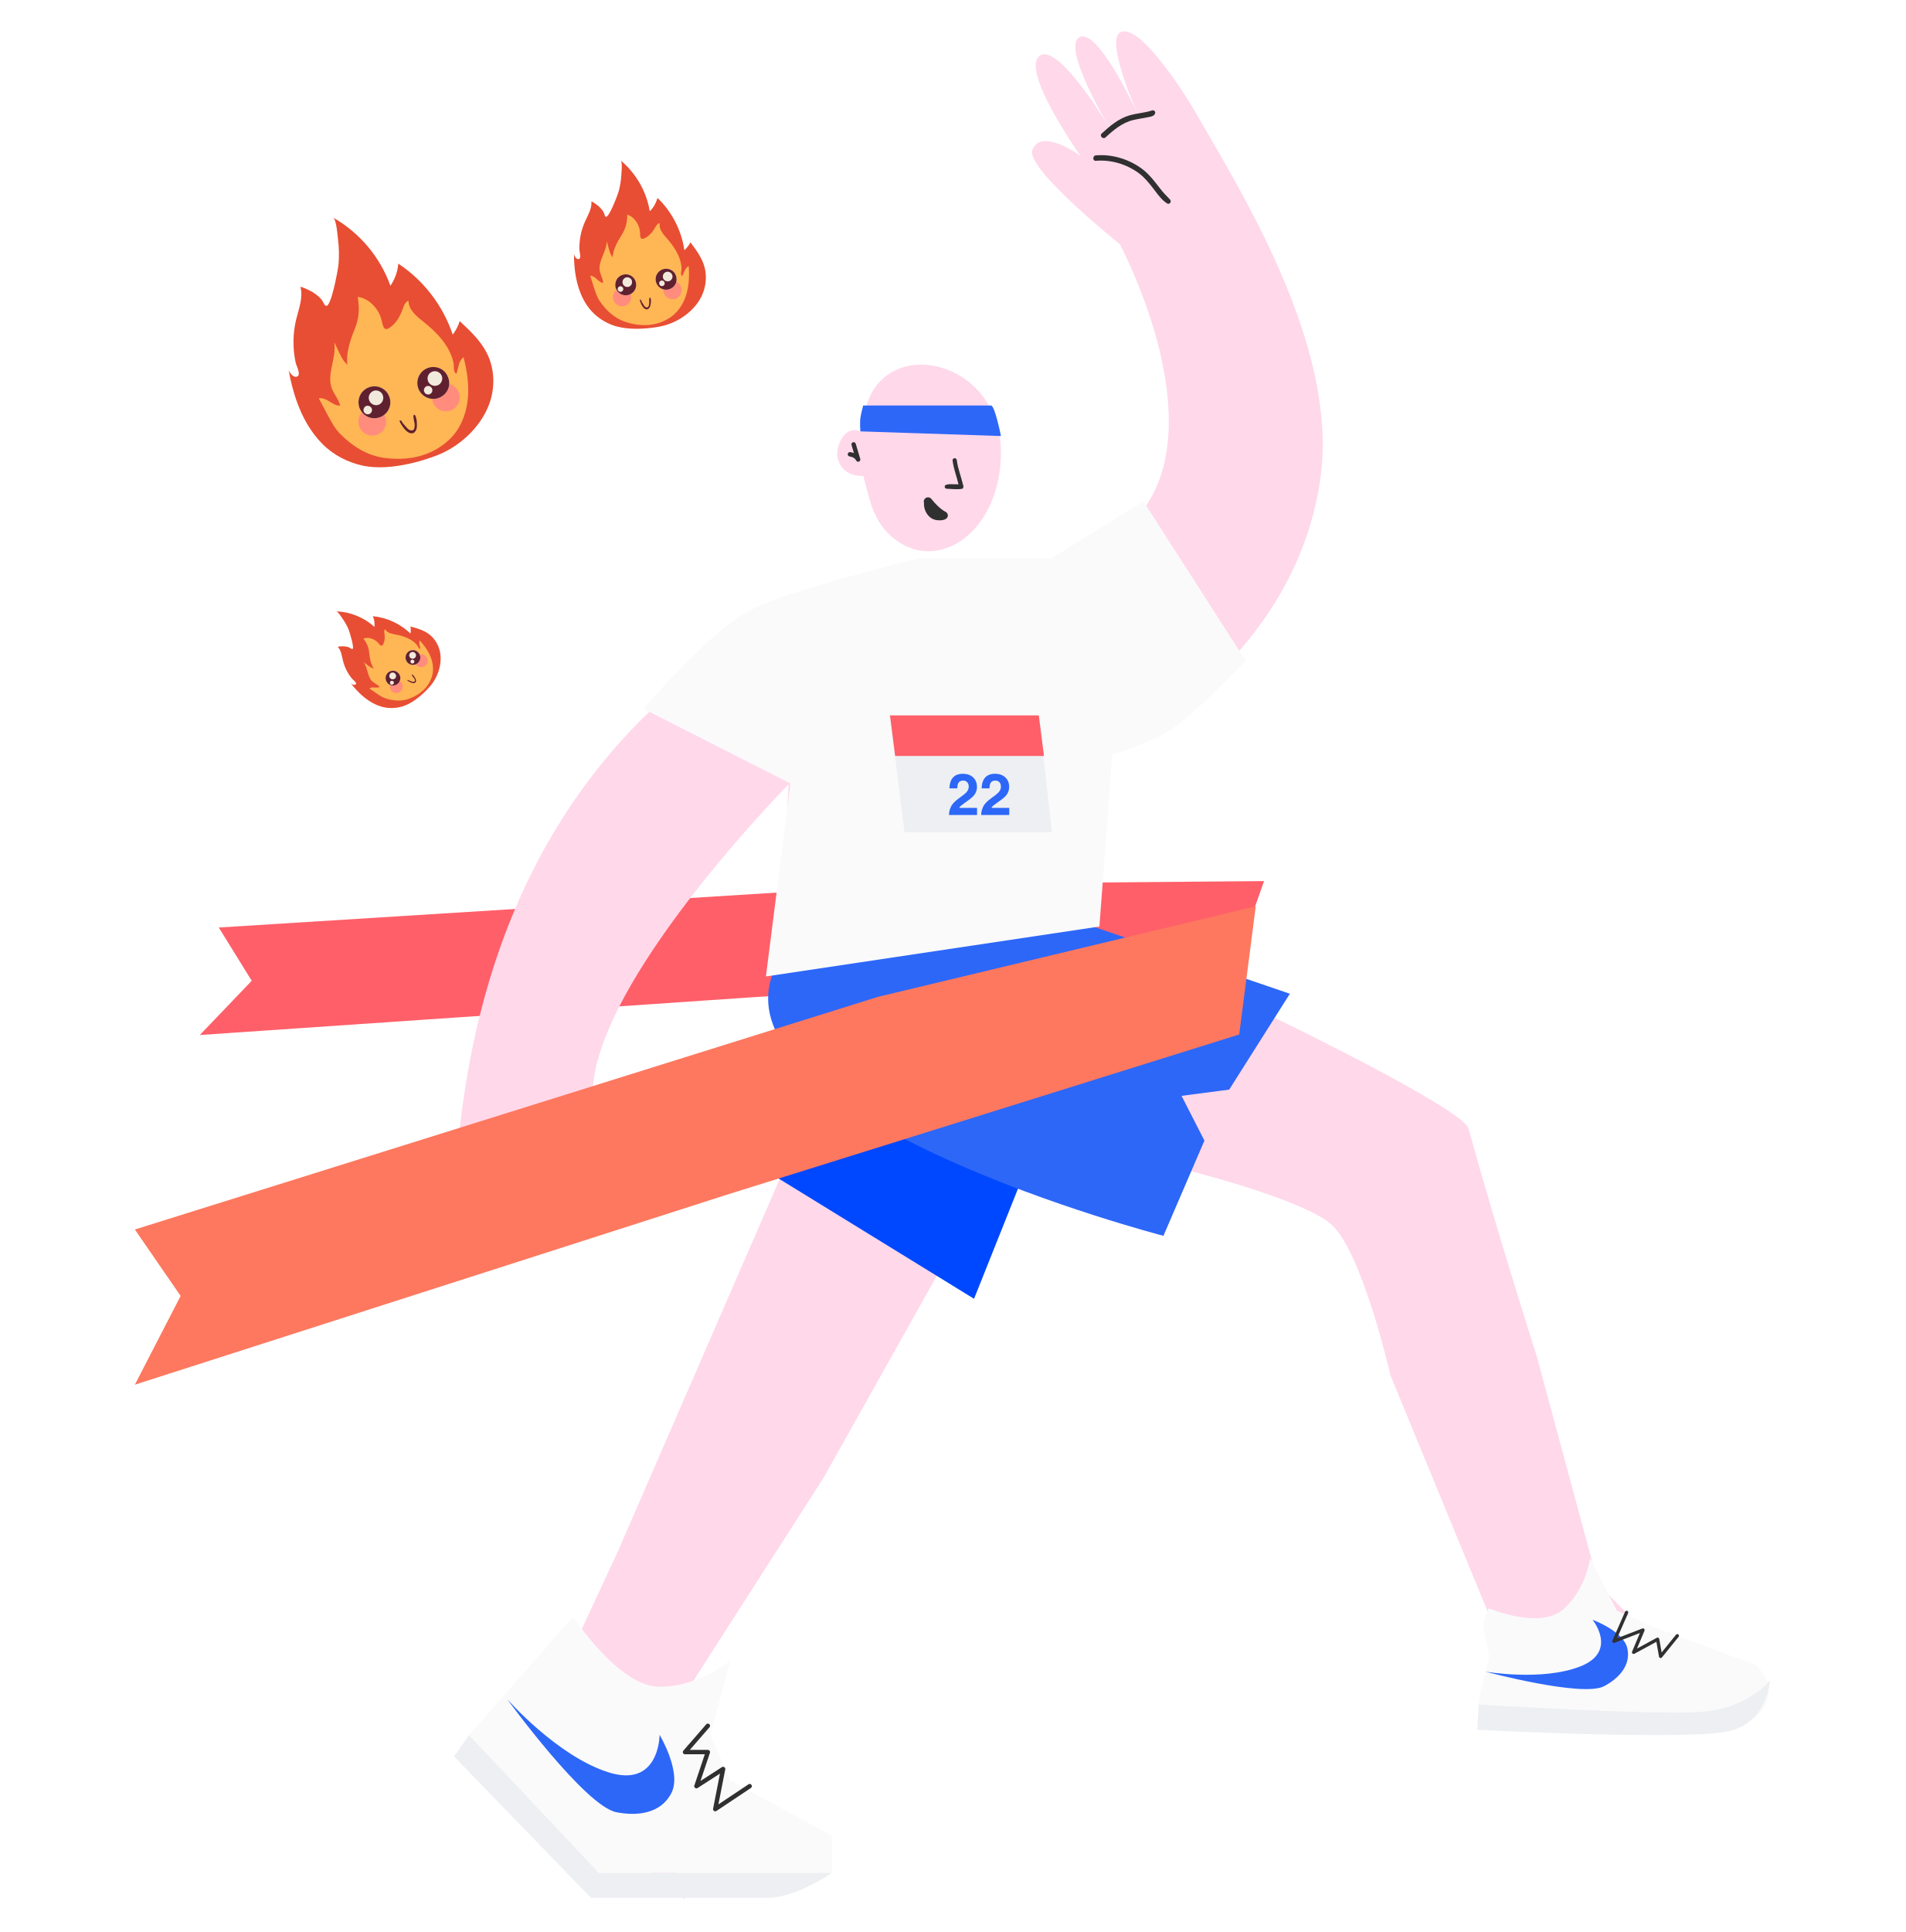
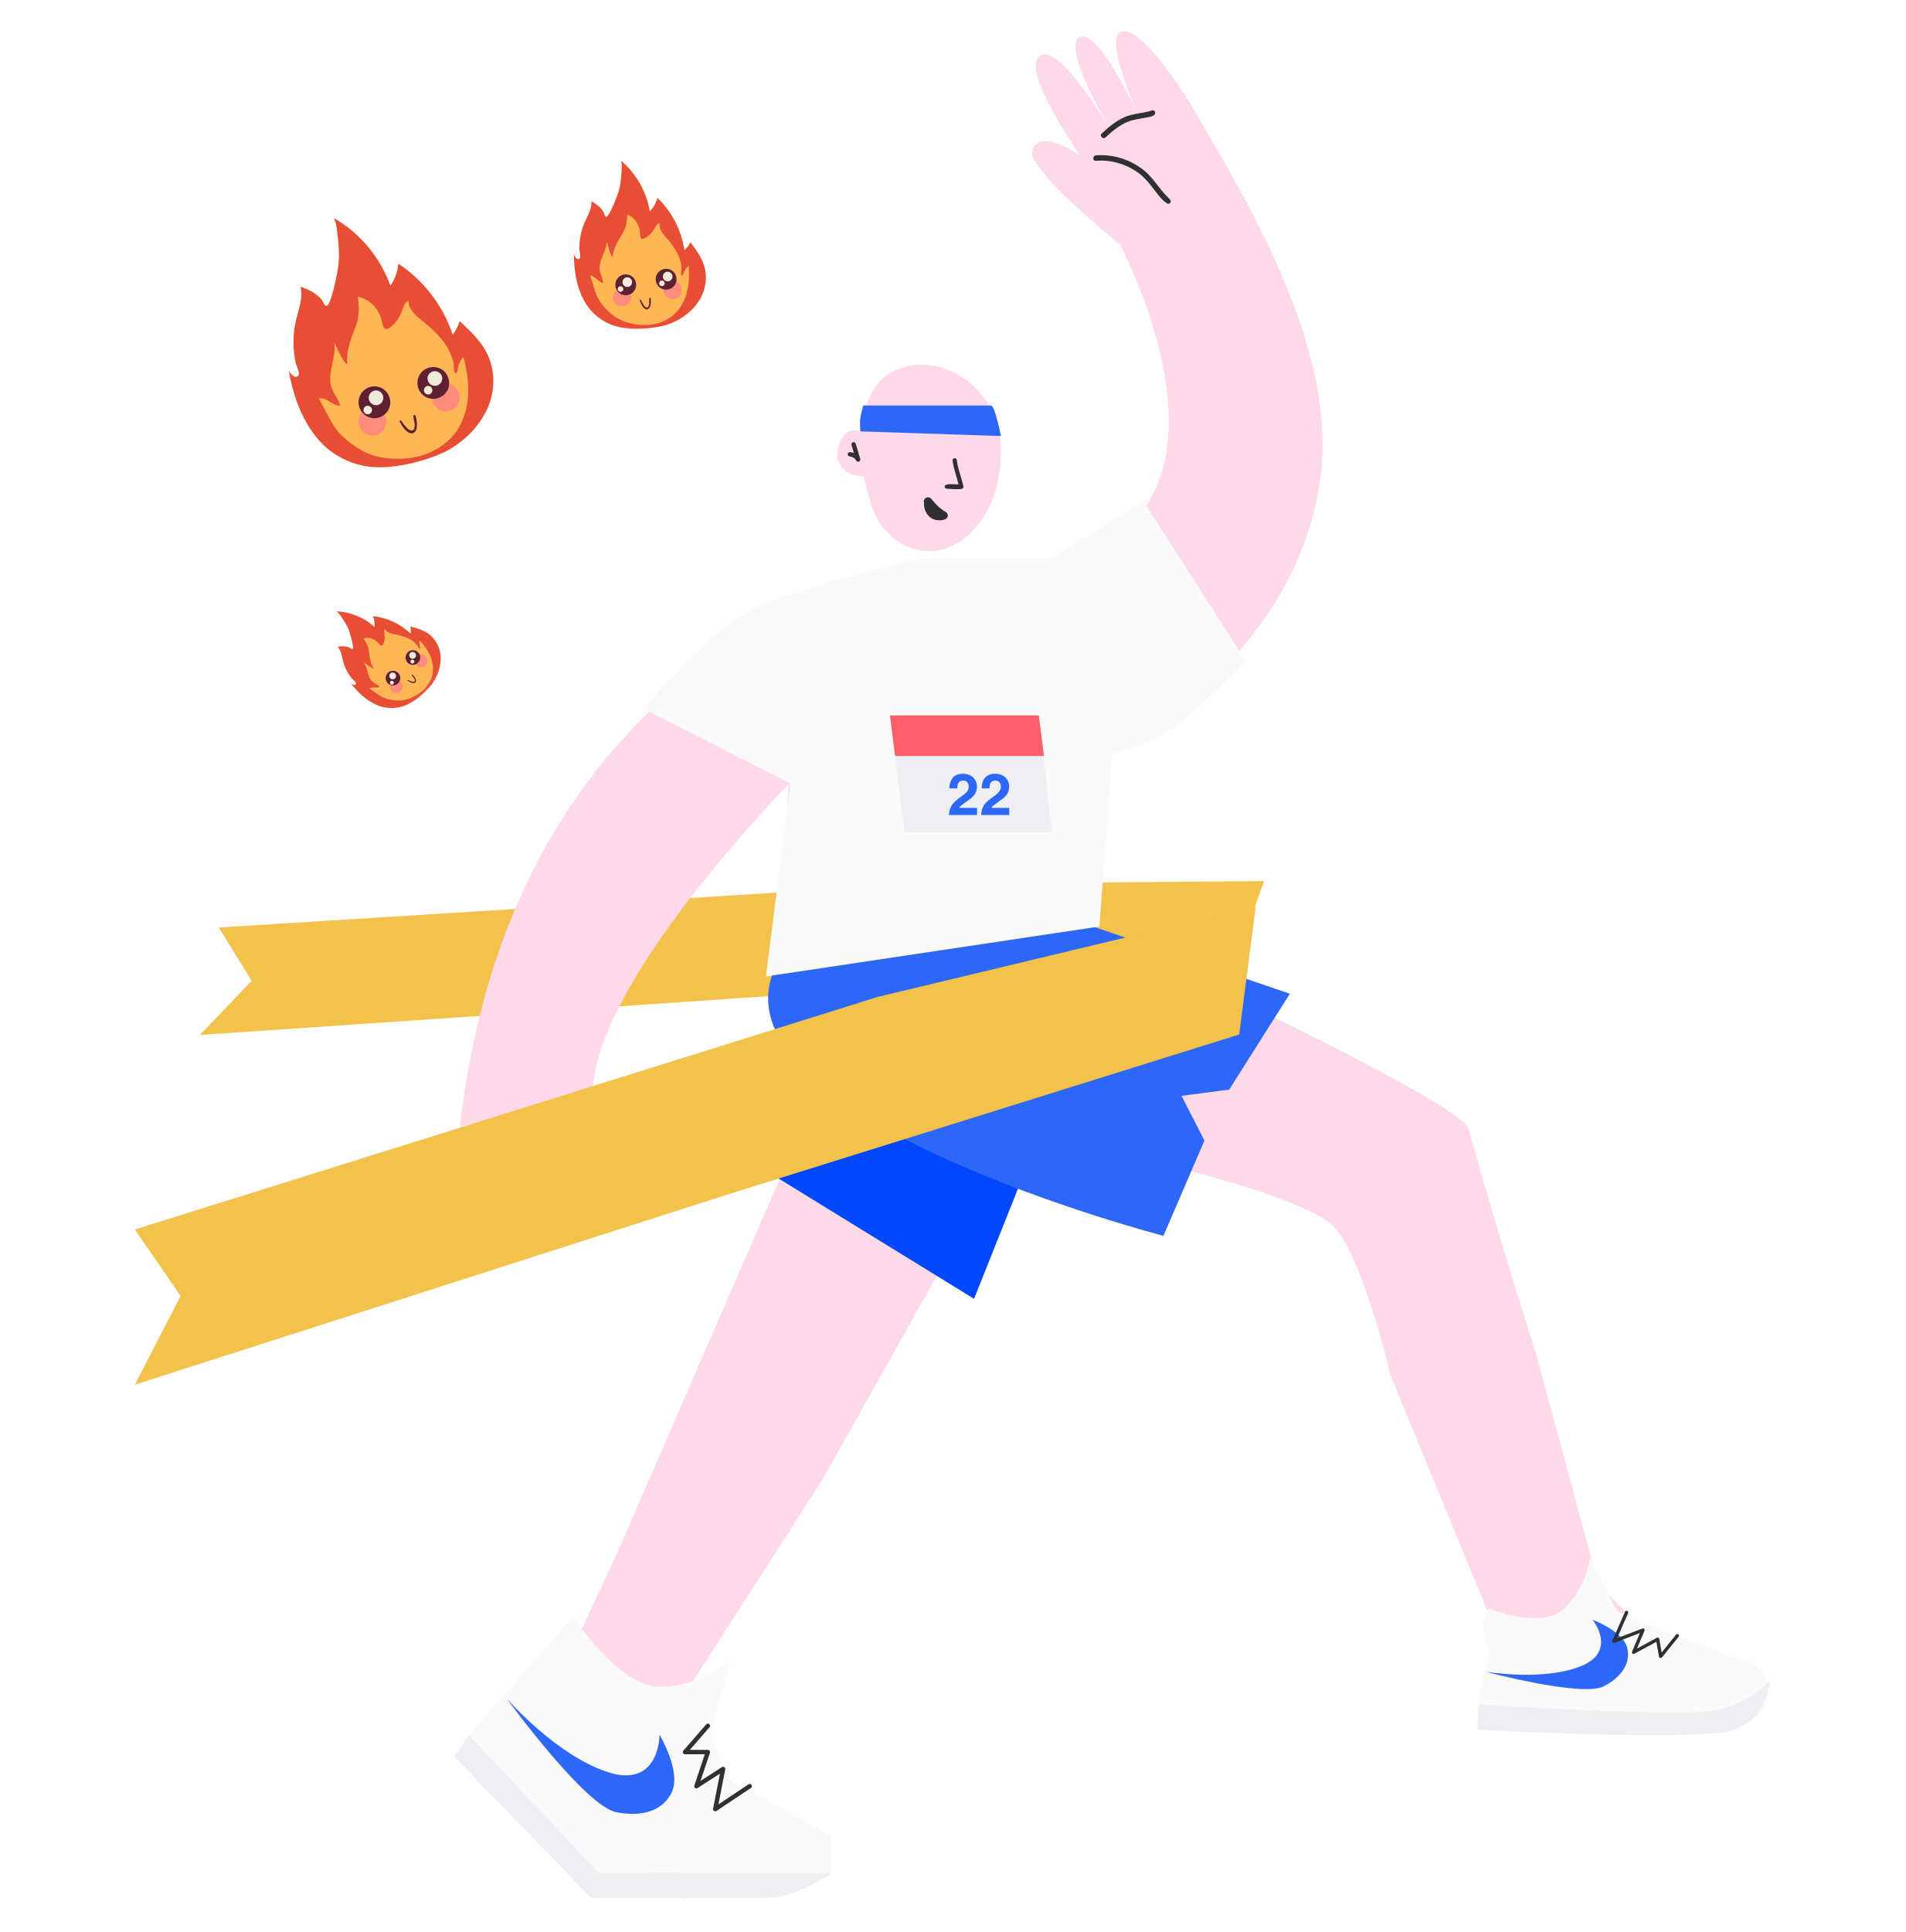
<svg xmlns="http://www.w3.org/2000/svg" width="100%" height="100%" viewBox="0 0 1388 1407" version="1.1" xml:space="preserve" style="fill-rule:evenodd;clip-rule:evenodd;stroke-linejoin:round;stroke-miterlimit:2;">
  <g id="Master-Hero-Image-Running" transform="matrix(1,0,0,1,-17.69385,-91.33674)">
    <g id="lace" transform="matrix(1,0,0,1,80,20)">
-       <path d="M97.061,746.812L603.416,715.131L858.5,713.004L836.301,775.747L486.418,797.552L83.259,825.087L121.069,785.604L97.061,746.812Z" style="fill:rgb(255,95,105);" />
+       <path d="M97.061,746.812L603.416,715.131L858.5,713.004L836.301,775.747L486.418,797.552L83.259,825.087L121.069,785.604L97.061,746.812Z" style="fill:rgb(242,194,75);" />
    </g>
    <g id="Character-Copy" transform="matrix(1,0,0,1,80,20)">
      <g id="Head">
        <path id="Path" d="M547.529,402.449C547.609,392.245 554.763,381.274 564.409,385.49C565.064,385.346 565.718,385.25 566.373,385.218C566.373,311.44 666.261,326.595 666.835,400.629C666.835,461.855 615.654,493.522 582.757,457.751C572.473,446.045 570.429,431.864 566.597,417.955C555.833,418.354 548.471,412.302 547.529,402.449Z" style="fill:rgb(255,216,234);fill-rule:nonzero;" />
        <path id="hear" d="M560.983,394.322C560.668,393.587 559.845,393.189 559.06,393.423C558.215,393.674 557.734,394.564 557.986,395.409L559.735,401.279C558.918,400.959 558.021,400.731 557.047,400.595L556.861,400.579C556.062,400.561 555.358,401.143 555.244,401.955C555.122,402.828 555.731,403.635 556.604,403.758C558.985,404.091 560.52,405.07 561.381,406.724C561.552,407.073 561.842,407.338 562.184,407.484C562.4,407.577 562.636,407.622 562.878,407.612C563.056,407.605 563.235,407.567 563.408,407.498C563.581,407.428 563.736,407.331 563.87,407.213C564.051,407.053 564.19,406.857 564.281,406.642C564.373,406.427 564.418,406.191 564.408,405.95C564.402,405.81 564.378,405.67 564.334,405.533L561.047,394.497L560.983,394.322Z" style="fill:rgb(48,48,48);" />
        <path id="band" d="M564.41,385.49L666.836,388.89C666.836,388.89 662.414,366.66 659.625,366.66L566.483,366.66C566.483,366.66 564.855,372.622 564.41,375.939C563.965,379.256 564.41,385.49 564.41,385.49Z" style="fill:rgb(45,103,248);" />
      </g>
      <g id="Expression">
        <path id="Mouth" d="M626.146,443.886C626.203,443.914 626.203,443.914 626.118,443.858C625.977,443.773 625.835,443.716 625.722,443.66C625.468,443.519 625.242,443.378 625.016,443.208C624.79,443.067 624.536,442.897 624.31,442.728C624.141,442.615 623.717,442.191 623.548,442.163C623.661,442.248 623.745,442.332 623.858,442.417C623.717,442.304 623.548,442.191 623.406,442.05L623.378,442.022L623.322,441.993C623.067,441.796 622.813,441.598 622.559,441.372C622.079,440.977 621.627,440.553 621.147,440.129C619.254,438.378 617.559,436.429 615.921,434.423C615.441,433.83 614.452,433.52 613.718,433.52C612.955,433.52 612.051,433.859 611.515,434.423C610.978,435.017 610.583,435.779 610.611,436.627C610.611,436.909 610.724,437.135 610.78,437.389C610.385,443.067 613.916,449.196 619.876,450.1C621.853,450.411 624.028,450.383 625.92,449.648C627.135,449.168 628.208,448.151 628.152,446.711C628.123,445.355 627.332,444.423 626.146,443.886Z" style="fill:rgb(48,48,48);fill-rule:nonzero;" />
        <path id="Nose" d="M639.47,425.296C639.278,424.497 639.006,423.731 638.815,422.932C638.623,422.134 638.416,421.336 638.192,420.537C637.761,419.004 637.298,417.487 636.851,415.954C635.94,412.872 635.046,409.758 634.695,406.564C634.599,405.734 634.04,405.015 633.146,405.015C632.379,405.015 631.501,405.734 631.597,406.564C632.267,412.584 634.551,418.206 635.924,424.066C634.615,424.066 633.321,424.034 632.012,423.986C630.255,423.938 628.195,423.811 626.566,424.545C625.449,425.056 625.736,426.941 626.918,427.196C627.78,427.372 628.674,427.324 629.537,427.388C630.479,427.452 631.405,427.5 632.347,427.548C634.327,427.643 636.324,427.659 638.304,427.372C639.214,427.228 639.661,426.078 639.47,425.296Z" style="fill:rgb(48,48,48);fill-rule:nonzero;" />
      </g>
      <g id="Full-Body">
        <path id="Shape" d="M1102.05,1225.35L1057.12,1058.95C1057.12,1058.95 1029.1,971.458 1007.4,893.225C1003.38,878.714 865.458,812.198 865.458,812.198L728.754,752.548L727.295,751.328L726.359,751.229L726.558,749.725L726.614,749.215L743.38,620.411C743.38,620.411 744.117,620.071 745.506,619.39C762.838,610.85 880.877,548.292 899.442,420.524C907.69,363.754 886.149,301.139 860.356,247.547C858.046,242.752 855.722,238.043 853.369,233.418C852.816,232.326 852.249,231.234 851.711,230.156C850.081,226.992 848.451,223.871 846.807,220.793C846.198,219.616 845.574,218.453 844.951,217.289C844.256,215.999 843.562,214.708 842.867,213.431C830.41,190.365 818.251,170.038 809.096,154.022C802.435,142.376 769.102,88.883 754.349,94.6C742.94,99.011 762.101,144.305 766.211,153.724C761.449,143.596 736.421,91.805 724.049,98.387C711.89,104.856 739.582,153.597 745.633,163.924C739.185,153.341 707.695,103.082 695.124,111.934C680.683,122.119 723.667,183.244 724.814,184.89C723.794,184.138 696.314,164.165 689.724,180.45C684.297,193.841 753.399,249.136 753.399,249.136C753.399,249.136 756.092,254.157 760.004,262.754C760.996,264.896 762.044,267.279 763.15,269.846C763.646,271.01 764.156,272.201 764.68,273.45C765.729,275.946 766.806,278.613 767.912,281.408C768.365,282.571 768.833,283.748 769.286,284.954C770.137,287.181 770.987,289.479 771.851,291.848C792.061,347.994 811.264,443.207 725.636,474.741C717.558,477.72 709.962,479.266 702.508,479.975C687.712,481.394 673.427,479.465 656.888,478.727C639.173,477.918 618.98,479.485 592.518,485.891C568.083,491.806 572.805,491.806 561.397,495.991C557.995,497.239 554.523,498.558 550.966,499.963C539.558,504.488 527.398,509.85 514.771,516.205C513.679,516.758 512.588,517.311 511.497,517.879C433.593,557.91 339.066,635.816 294.169,785.416C293.163,788.75 292.185,792.126 291.235,795.53C290.867,796.821 290.512,798.126 290.158,799.431C289.124,803.219 288.132,807.063 287.168,810.95C286.842,812.241 286.53,813.532 286.218,814.822C285.198,818.993 284.234,823.22 283.313,827.504C277.701,853.18 273.492,880.714 270.927,910.234C270.927,910.234 267.086,960.081 281.556,957.102C286.006,956.194 288.954,947.144 290.725,938.86C288.826,953.414 287.579,974.21 295.671,975.16C305.223,976.281 309.815,953.797 311.941,935.767C311.955,935.342 311.969,934.93 311.983,934.519C312.026,933.654 312.054,932.803 312.111,931.966C312.096,931.937 312.111,931.923 312.111,931.909C312.295,928.235 312.564,924.83 312.819,921.993C312.833,921.937 312.833,921.894 312.833,921.852C313.287,917.057 313.712,913.922 313.712,913.922C313.712,913.922 313.372,923.284 312.068,934.689C312.026,935.044 311.983,935.399 311.941,935.767C311.402,951.712 312.72,970.749 321.833,971.898C336.302,973.713 338.003,905.368 338.003,905.368C338.003,905.368 353.351,957.897 365.312,952.889C378.733,947.272 368.643,885.48 369.465,865.394C369.607,861.932 369.989,858.372 370.613,854.712C370.91,852.839 371.279,850.953 371.704,849.024C371.987,847.775 372.285,846.499 372.611,845.222C373.532,841.619 374.638,837.945 375.913,834.228C376.296,833.079 376.707,831.916 377.132,830.767C378.521,826.923 380.094,823.022 381.809,819.078C416.53,739.356 512.135,642.569 512.135,642.569L511.724,649.903L506.834,737.824L509.343,738.037L507.444,780.735L507.359,782.707L507.019,790.31L526.959,836.569L536.567,858.882L535.915,860.372L504.666,932.278L388.002,1200.71L316.35,1354.7L436.641,1454.75L404.753,1354.7L537.711,1147.38L681.682,890.686L817.5,927.582C817.5,927.582 890.741,947.002 908.101,963.599C930.649,985.161 950.589,1072.97 950.589,1072.97L1055.78,1328.47L1201.47,1325.08L1102.05,1225.35ZM292.893,925.455C292.837,926.036 292.723,927.029 292.553,928.292C292.497,928.646 292.454,929.015 292.397,929.412C292.369,929.554 292.355,929.71 292.326,929.866C292.284,930.178 292.241,930.505 292.185,930.831C291.986,932.164 291.745,933.64 291.462,935.214C291.334,935.881 291.193,936.576 291.051,937.285C291.051,937.328 291.037,937.356 291.023,937.399C290.938,937.881 290.824,938.363 290.725,938.846C290.782,938.392 290.853,937.938 290.909,937.484L290.909,937.399C290.966,937.016 291.023,936.633 291.079,936.25C291.079,936.221 291.093,936.193 291.093,936.165C291.207,935.356 291.32,934.576 291.434,933.824C291.618,932.576 291.802,931.412 291.972,930.363C292.057,929.866 292.142,929.384 292.213,928.944C292.213,928.887 292.227,928.831 292.241,928.774C292.298,928.391 292.369,928.036 292.426,927.71C292.497,927.313 292.567,926.944 292.624,926.632C292.652,926.433 292.695,926.263 292.723,926.107C292.822,925.596 292.893,925.213 292.936,925.015C292.922,925.114 292.908,925.27 292.893,925.455ZM725.58,749.867L725.551,749.371L725.509,748.52L725.594,749.371L725.636,749.853L725.764,751.172L725.636,751.158L725.58,749.867Z" style="fill:rgb(255,216,234);" />
        <path id="Path_3" d="M495.631,923.91L647.241,1017.2L747.945,764.881L548.639,777.157L495.631,923.91Z" style="fill:rgb(0,72,255);fill-rule:nonzero;" />
        <path id="Path_4" d="M785.195,971.334L815.066,901.978L798.388,869.401L833.107,864.858L877.294,795.035L732.788,745.718L501.139,778.933C458.215,886.643 785.195,971.334 785.195,971.334Z" style="fill:rgb(45,103,248);fill-rule:nonzero;" />
        <path id="Path_5" d="M406.572,587.638L513.486,641.913L495.631,782.447L738.556,746.087L747.945,620.798C747.945,620.798 775.851,613.056 793.276,600.86C810.701,588.663 845.243,552.694 845.243,552.694L770.624,436.471L703.641,477.902L607.416,477.902C607.416,477.902 510.954,501.205 484.101,515.77C451.482,533.463 406.572,587.638 406.572,587.638Z" style="fill:rgb(250,250,250);fill-rule:nonzero;" />
        <path id="Combined-Shape" d="M776.707,151.812L776.707,151.813C776.408,151.901 776.038,152.01 775.865,152.076C775.822,152.09 774.928,152.36 774.616,152.445C773.268,152.8 771.891,153.055 770.515,153.311C769.674,153.467 768.83,153.614 767.986,153.76C765.54,154.184 763.093,154.608 760.708,155.284C752.661,157.569 746.261,163.019 740.244,168.569C738.37,170.3 741.166,173.096 743.054,171.379C749.014,165.886 755.301,160.578 763.405,158.704C765.374,158.248 767.358,157.897 769.343,157.545C770.634,157.317 771.925,157.088 773.211,156.831C773.447,156.783 773.707,156.736 773.984,156.686C776.087,156.308 779.114,155.763 779.214,153.368C779.257,152.204 778.164,151.551 777.142,151.679C777.168,151.665 777.146,151.664 777.04,151.687C777.031,151.688 777.023,151.69 777.014,151.693C777.023,151.691 777.032,151.689 777.04,151.687C777.052,151.686 777.065,151.686 777.078,151.686C777.099,151.686 777.121,151.686 777.142,151.679C777.1,151.696 776.922,151.749 776.707,151.812ZM787.632,214.16L787.633,214.16C788.442,214.988 789.252,215.817 790.028,216.684C791.348,218.16 789.645,220.63 787.857,219.48C784.33,217.271 781.627,213.69 779.076,210.309L779.074,210.307L779.072,210.304C778.576,209.647 778.086,208.997 777.596,208.367C774.517,204.392 771.309,200.418 767.222,197.424C758.253,190.866 747.098,187.531 736,188.439C733.46,188.652 733.474,184.692 736,184.479C747.453,183.542 759.09,186.949 768.485,193.492C772.899,196.572 776.432,200.489 779.725,204.719C780.164,205.281 780.599,205.846 781.034,206.41C782.147,207.854 783.259,209.296 784.422,210.694C785.436,211.912 786.534,213.036 787.632,214.16ZM313.69,920.295C313.755,919.199 313.822,918.104 313.898,917.01L313.903,916.934C314.242,912.003 314.601,906.781 316.14,902.05C316.921,899.651 320.483,900.631 319.915,903.086C318.808,907.884 318.156,912.624 317.829,917.535C317.745,918.798 317.672,920.063 317.599,921.328C317.386,924.997 317.172,928.669 316.708,932.31C316.566,933.375 315.899,934.312 314.721,934.297C314.036,934.287 313.267,933.839 312.916,933.206C312.875,933.558 312.834,933.913 312.791,934.269C312.805,933.857 312.819,933.447 312.835,933.039C312.741,932.812 312.7,932.566 312.734,932.31C312.813,931.696 312.885,931.081 312.951,930.466C313.144,926.678 313.42,923.182 313.69,920.295ZM291.546,937.349C291.609,936.861 291.672,936.38 291.736,935.907C290.569,935.898 289.339,934.919 289.687,933.432C291.081,927.484 291.951,921.428 292.82,915.383L292.894,914.867C293.007,914.088 293.117,913.307 293.227,912.525C293.997,907.071 294.777,901.536 296.329,896.273C297.038,893.846 300.615,894.868 300.075,897.31C298.756,903.498 297.606,909.658 296.712,915.917L296.638,916.433C295.769,922.479 294.898,928.534 293.505,934.482C293.283,935.435 292.589,935.87 291.849,935.904C291.752,936.382 291.651,936.864 291.546,937.349Z" style="fill:rgb(48,48,48);" />
        <g id="Shoe-Copy">
          <path id="Path-" d="M355.234,1248.75C355.234,1248.75 388.274,1299.7 418.076,1299.7C447.877,1299.7 469.791,1280.53 469.791,1280.53L455.141,1334.92L469.791,1368.09L543.623,1408.17L543.623,1435.32L373.868,1435.32L279.393,1334.92L355.234,1248.75Z" style="fill:rgb(250,250,250);" />
          <path id="Path-_2" d="M307.021,1308.59C307.021,1308.59 363.769,1386.63 386.719,1391.12C401.572,1394.02 418.935,1392.37 426.753,1377.17C434.571,1361.98 418.159,1334.74 418.159,1334.74C418.159,1334.74 418.245,1374 380.694,1361.98C343.143,1349.96 307.021,1308.59 307.021,1308.59Z" style="fill:rgb(45,103,248);" />
          <path id="Path-_3" d="M279.393,1334.92L373.868,1435.32L543.623,1435.32C543.623,1435.32 517.573,1453.48 496.734,1453.48L368.148,1453.48L268.438,1350.45L279.393,1334.92Z" style="fill:rgb(237,239,242);" />
          <path id="Path-_4" d="M452.131,1327.11C452.709,1326.44 453.718,1326.37 454.384,1326.95C454.998,1327.49 455.106,1328.39 454.664,1329.05L454.542,1329.21L440.192,1345.72L453.336,1345.72C454.363,1345.72 455.106,1346.67 454.9,1347.64L454.85,1347.83L447.975,1368.32L463.567,1358.28C464.701,1357.55 466.143,1358.46 466.024,1359.75L465.999,1359.92L461.025,1385.39L482.913,1370.8C483.595,1370.34 484.498,1370.48 485.016,1371.09L485.128,1371.24C485.582,1371.92 485.444,1372.83 484.834,1373.34L484.685,1373.46L459.609,1390.17C458.478,1390.92 457.012,1390.01 457.132,1388.71L457.156,1388.53L462.145,1362.99L445.878,1373.47C444.66,1374.25 443.146,1373.15 443.451,1371.79L443.499,1371.62L451.115,1348.91L436.69,1348.91C435.38,1348.91 434.651,1347.44 435.376,1346.41L435.484,1346.27L452.131,1327.11Z" style="fill:rgb(48,48,48);fill-rule:nonzero;" />
        </g>
        <g id="Shoe-Copy_2">
          <path id="Path_6" d="M1022.27,1242.59C1022.27,1242.59 1059.72,1258.42 1076.56,1243.26C1093.4,1228.1 1096.03,1206.12 1096.03,1206.12L1115.42,1244.3L1140.58,1255.6L1216.5,1283.88C1216.5,1283.88 1238.56,1301.97 1216.5,1321.83C1208.16,1329.33 1171.81,1333.55 1130,1333.72C1098.05,1333.84 1016.7,1329.66 1016.7,1329.66C1016.7,1329.66 1014.6,1316.75 1014.83,1312.73C1015.45,1301.6 1022.31,1281.9 1022.27,1278.49C1022.2,1271.99 1018.33,1261.77 1018.34,1255.6C1018.34,1249.83 1022.27,1242.59 1022.27,1242.59Z" style="fill:rgb(250,250,250);" />
          <path id="Path-_5" d="M1019.62,1288.7C1019.62,1288.7 1090.49,1307.66 1106.2,1299.32C1116.36,1293.93 1125.83,1284.65 1123.18,1271.93C1120.53,1259.21 1097.8,1250.97 1097.8,1250.97C1097.8,1250.97 1116.63,1274.12 1088.7,1284.99C1060.76,1295.86 1019.62,1288.7 1019.62,1288.7Z" style="fill:rgb(45,103,248);" />
          <path id="Path-_6" d="M1014.83,1312.73C1014.83,1312.73 1139.94,1320.37 1175.65,1318.13C1211.36,1315.89 1226.96,1294.99 1226.96,1294.99C1226.96,1294.99 1225.87,1324.26 1198.5,1331.78C1171.12,1339.31 1013.86,1331.07 1013.86,1331.07L1014.83,1312.73Z" style="fill:rgb(237,239,242);" />
          <path id="Path_7" d="M1160.48,1263.36C1160.9,1262.84 1160.82,1262.08 1160.3,1261.66C1159.82,1261.27 1159.13,1261.3 1158.69,1261.72L1158.59,1261.83L1148.12,1274.76L1146.38,1264.92C1146.25,1264.15 1145.44,1263.72 1144.74,1264L1144.61,1264.06L1130.17,1271.92L1135.63,1258.91C1136.03,1257.97 1135.15,1257.01 1134.2,1257.27L1134.08,1257.31L1115.67,1264.4L1123.7,1246.08C1123.95,1245.51 1123.73,1244.85 1123.2,1244.55L1123.08,1244.48C1122.51,1244.23 1121.85,1244.46 1121.54,1244.98L1121.48,1245.11L1112.27,1266.09C1111.86,1267.04 1112.73,1268.01 1113.69,1267.75L1113.82,1267.71L1132.29,1260.6L1126.59,1274.17C1126.16,1275.18 1127.19,1276.17 1128.17,1275.76L1128.29,1275.7L1144.29,1267L1146.19,1277.8C1146.36,1278.78 1147.56,1279.14 1148.24,1278.46L1148.33,1278.36L1160.48,1263.36Z" style="fill:rgb(48,48,48);fill-rule:nonzero;" />
        </g>
      </g>
    </g>
    <g id="Number" transform="matrix(1,0,0,1,80,20)">
      <path id="Rectangle" d="M586,592.349L694.418,592.349L703.957,677.349L596.526,677.349L586,592.349Z" style="fill:rgb(237,239,242);" />
      <path id="Rectangle-" d="M586,592.349L694.418,592.349L698.173,621.849L589.749,621.849L586,592.349Z" style="fill:rgb(255,95,105);" />
      <path id="_22" d="M649.425,659.681L649.425,664.849L628.979,664.849C629.033,662.707 629.493,660.751 630.358,658.981C631.195,656.99 633.172,654.883 636.288,652.659C638.992,650.724 640.742,649.338 641.539,648.5C642.76,647.196 643.371,645.769 643.371,644.217C643.371,642.955 643.021,641.904 642.321,641.067C641.621,640.23 640.619,639.811 639.315,639.811C637.53,639.811 636.316,640.477 635.67,641.808C635.3,642.577 635.08,643.799 635.011,645.473L629.308,645.473C629.404,642.934 629.864,640.882 630.688,639.317C632.252,636.338 635.032,634.849 639.027,634.849C642.184,634.849 644.696,635.724 646.563,637.474C648.429,639.224 649.363,641.541 649.363,644.423C649.363,646.633 648.704,648.596 647.386,650.312C646.521,651.451 645.101,652.721 643.124,654.121L640.777,655.789C639.308,656.832 638.302,657.587 637.76,658.054C637.218,658.521 636.762,659.063 636.391,659.681L649.425,659.681ZM672.877,659.681L672.877,664.849L652.431,664.849C652.486,662.707 652.946,660.751 653.81,658.981C654.648,656.99 656.624,654.883 659.74,652.659C662.445,650.724 664.195,649.338 664.991,648.5C666.213,647.196 666.823,645.769 666.823,644.217C666.823,642.955 666.473,641.904 665.773,641.067C665.073,640.23 664.071,639.811 662.767,639.811C660.983,639.811 659.768,640.477 659.123,641.808C658.752,642.577 658.532,643.799 658.464,645.473L652.76,645.473C652.856,642.934 653.316,640.882 654.14,639.317C655.705,636.338 658.484,634.849 662.479,634.849C665.636,634.849 668.148,635.724 670.015,637.474C671.882,639.224 672.815,641.541 672.815,644.423C672.815,646.633 672.156,648.596 670.839,650.312C669.974,651.451 668.553,652.721 666.576,654.121L664.229,655.789C662.76,656.832 661.755,657.587 661.213,658.054C660.67,658.521 660.214,659.063 659.843,659.681L672.877,659.681Z" style="fill:rgb(45,103,248);" />
    </g>
    <g id="lace_2" transform="matrix(1,0,0,1,80,20)">
-       <path d="M35.928,966.725L577.156,797.329L852.443,731.364L840.408,824.709L466.412,941.639L35.928,1079.75L69.268,1015.12L35.928,966.725Z" style="fill:rgb(253,120,95);" />
+       <path d="M35.928,966.725L577.156,797.329L852.443,731.364L840.408,824.709L466.412,941.639L35.928,1079.75L69.268,1015.12L35.928,966.725Z" style="fill:rgb(242,194,75);" />
    </g>
  </g>
  <g id="Master-Pau-Barbaro-Happy-Flame" transform="matrix(0.302004,-0.111204,0.111204,0.302004,48.93837,131.3639)">
    <g id="Vector_3" transform="matrix(1,0,0,1,-4.430612,110.95)">
      <path d="M760.713,583.4C756.913,552 742.413,523.1 728.113,494.9C721.113,504.1 712.513,512 702.713,518.1C704.913,449.4 683.413,380.1 642.613,324.8C635.113,341.1 623.313,355.3 608.613,365.6C609.313,297 584.513,228.4 540.113,176C545.913,182.8 535.213,219.1 533.213,227.5C529.013,245.4 522.913,262.9 515.113,279.6C510.513,289.3 465.413,366.2 456.113,357.8C453.513,355.4 453.312,351.5 452.912,347.9C451.412,336.2 444.613,326.6 437.813,317.4C436.813,316.1 416.913,294.8 416.513,298.2C414.113,322.8 396.113,342.6 382.313,363.1C363.913,390.5 351.813,422.1 347.213,454.8C346.113,462.9 350.413,487.8 337.313,485.3C330.213,483.9 325.612,470 326.612,463.9C317.212,516.8 315.013,572.8 331.013,623.7C333.613,632.1 336.813,640.4 340.513,648.4C355.213,680.7 380.513,708.3 410.813,727C467.613,762 555.813,763.3 582.213,761.9C633.413,759.2 686.812,736.6 721.912,698.7C750.412,668 765.713,624.9 760.713,583.4Z" style="fill:rgb(232,78,51);fill-rule:nonzero;" />
    </g>
    <g id="Vector_4" transform="matrix(1,0,0,1,-4.430612,110.95)">
      <path d="M708.112,574.3C692.312,580.5 689.612,593.1 679.912,604.2C673.612,597.4 681.212,586.9 682.312,579C688.012,539.1 670.312,499.6 649.112,465.3C640.012,450.6 628.012,429.5 635.512,411.5C625.612,411.4 619.312,421.7 613.412,428.2C604.112,438.4 594.412,446.8 581.312,451.9C553.912,462.5 563.012,442.2 563.412,424.5C563.912,401.9 551.612,373.9 530.312,363.8C525.112,391.3 516.912,409.9 498.112,430.5C481.012,449.1 460.712,474.9 455.412,500C452.312,493.5 449.912,486.3 448.912,479.2C447.012,466.8 446.712,454 445.012,441.5C439.012,475.8 404.712,501.6 403.812,536.5C403.512,550.7 410.312,567.5 408.012,580.9C391.312,575.5 387.212,552.6 368.412,548.5C370.412,563.1 372.412,577.6 374.412,592.2C376.612,608.4 379.012,625.2 385.712,640.2C401.812,676.1 426.612,708.5 461.812,726.8C510.312,752 562.912,760 613.712,738.2C644.112,725.2 667.812,699.3 682.812,669.8C697.812,640.3 704.812,607.2 708.112,574.3ZM371.612,548.8C371.712,549 371.812,549.2 371.612,548.8Z" style="fill:rgb(255,182,85);fill-rule:nonzero;" />
    </g>
    <g id="Group" transform="matrix(1,0,0,1,-4.430612,110.95)">
      <path id="Vector_5" d="M639.112,677.5C656.399,677.5 670.412,663.486 670.412,646.2C670.412,628.913 656.399,614.9 639.112,614.9C621.826,614.9 607.812,628.913 607.812,646.2C607.812,663.486 621.826,677.5 639.112,677.5Z" style="fill:rgb(255,140,125);fill-rule:nonzero;" />
      <g id="Vector_8" transform="matrix(1.430757,0,0,1.430757,-258.4443,-276.3769)">
        <path d="M616.212,641.6C628.312,641.9 641.612,632.7 641.612,616.4C641.612,600.4 628.612,591.3 616.512,591.3C602.412,591.3 591.312,602.9 591.312,616.4C591.312,630.4 602.912,641.6 616.212,641.6Z" style="fill:rgb(242,233,221);fill-rule:nonzero;" />
      </g>
      <g id="Vector_12" transform="matrix(1.430757,0,0,1.430757,-258.4443,-276.3769)">
        <path d="M609.712,610.6C610.012,602.7 616.312,599 621.212,599C627.512,599 632.812,604.1 632.912,610.4C633.112,616.7 627.412,622.5 621.112,622.2C614.212,622 609.712,616.5 609.712,610.6Z" style="fill:rgb(242,233,221);fill-rule:nonzero;" />
      </g>
      <g id="Vector_10" transform="matrix(1.430757,0,0,1.430757,-258.4443,-276.3769)">
        <path d="M616.212,641.6C602.912,641.6 591.312,630.5 591.312,616.3C591.312,602.8 602.512,591.2 616.512,591.2C628.612,591.2 641.612,600.3 641.612,616.3C641.712,632.7 628.412,641.8 616.212,641.6ZM609.712,610.6C609.712,616.5 614.212,622 621.212,622.3C627.512,622.6 633.212,616.8 633.012,610.5C632.812,604.2 627.512,599.1 621.312,599.1C616.312,599 610.012,602.7 609.712,610.6ZM605.012,617.4C603.812,617.8 602.812,617.9 601.912,618.4C598.212,620.4 597.612,624.1 598.912,627.3C600.012,630 603.212,631.6 606.012,631.1C608.812,630.6 611.112,628.4 611.512,625.7C612.012,622.7 610.712,619.7 608.012,618.4C607.212,617.9 606.212,617.7 605.012,617.4Z" style="fill:rgb(95,33,48);fill-rule:nonzero;" />
      </g>
      <g id="Vector_6" transform="matrix(1,0,0,1,23.91325,-5.978313)">
        <path d="M439.812,677.5C457.099,677.5 471.112,663.486 471.112,646.2C471.112,628.913 457.099,614.9 439.812,614.9C422.526,614.9 408.512,628.913 408.512,646.2C408.512,663.486 422.526,677.5 439.812,677.5Z" style="fill:rgb(255,140,125);fill-rule:nonzero;" />
      </g>
      <g id="Vector_14" transform="matrix(1.430757,0,0,1.430757,-192.6829,-276.3769)">
        <path d="M488.912,607.2C488.912,613.6 483.612,618.9 477.412,618.9C471.112,618.8 465.912,613.5 465.912,607.1C465.912,599.8 472.312,595.5 477.512,595.5C483.712,595.5 489.412,601 488.912,607.2Z" style="fill:rgb(242,233,221);fill-rule:nonzero;" />
      </g>
      <g id="Vector_9" transform="matrix(1.430757,0,0,1.430757,-192.6829,-276.3769)">
        <path d="M497.712,613C498.312,600.2 487.512,587.8 472.912,587.7C460.012,587.6 448.012,597.1 447.312,613C448.212,629.7 460.912,638.2 472.612,638.1C487.412,638 498.012,625.9 497.712,613Z" style="fill:rgb(242,233,221);fill-rule:nonzero;" />
        <g>
-           <clipPath id="_clip1">
-             <path d="M497.712,613C498.312,600.2 487.512,587.8 472.912,587.7C460.012,587.6 448.012,597.1 447.312,613C448.212,629.7 460.912,638.2 472.612,638.1C487.412,638 498.012,625.9 497.712,613Z" />
-           </clipPath>
-           <g clip-path="url(#_clip1)">
-             <path id="Vector_11" d="M497.712,613C498.012,625.9 487.412,638 472.612,638.1C460.912,638.2 448.212,629.7 447.312,613C448.012,597.2 460.012,587.6 472.912,587.7C487.512,587.8 498.212,600.1 497.712,613ZM488.912,607.2C489.312,601 483.712,595.5 477.512,595.5C472.312,595.5 465.912,599.7 465.912,607.1C465.912,613.5 471.012,618.8 477.412,618.9C483.612,618.9 488.912,613.6 488.912,607.2ZM451.612,620.6C451.912,623.1 452.812,625 454.712,626.3C456.012,627.2 457.512,627.7 459.212,627.5C462.512,627.1 465.112,624.3 465.212,621.1C465.312,617.7 462.912,614.7 459.412,614C457.712,613.7 456.212,614.2 454.912,615C453.012,616.3 452.012,618.2 451.612,620.6Z" style="fill:rgb(95,33,48);fill-rule:nonzero;" />
+           <g>
+             <clipPath id="_clip1">
+               <path d="M497.712,613C498.312,600.2 487.512,587.8 472.912,587.7C460.012,587.6 448.012,597.1 447.312,613C448.212,629.7 460.912,638.2 472.612,638.1C487.412,638 498.012,625.9 497.712,613Z" />
+             </clipPath>
+             <g clip-path="url(#_clip1)">
+               <path id="Vector_11" d="M497.712,613C498.012,625.9 487.412,638 472.612,638.1C460.912,638.2 448.212,629.7 447.312,613C448.012,597.2 460.012,587.6 472.912,587.7C487.512,587.8 498.212,600.1 497.712,613ZM488.912,607.2C489.312,601 483.712,595.5 477.512,595.5C472.312,595.5 465.912,599.7 465.912,607.1C465.912,613.5 471.012,618.8 477.412,618.9C483.612,618.9 488.912,613.6 488.912,607.2ZM451.612,620.6C451.912,623.1 452.812,625 454.712,626.3C456.012,627.2 457.512,627.7 459.212,627.5C462.512,627.1 465.112,624.3 465.212,621.1C465.312,617.7 462.912,614.7 459.412,614C457.712,613.7 456.212,614.2 454.912,615C453.012,616.3 452.012,618.2 451.612,620.6Z" style="fill:rgb(95,33,48);fill-rule:nonzero;" />
+             </g>
          </g>
        </g>
      </g>
    </g>
    <g id="Vector_23" transform="matrix(1.042261,0,0,1.042261,-30.20352,109.5306)">
      <path d="M560.312,632.899C559.912,632.899 559.312,633.099 558.612,633.499C557.912,633.999 557.612,634.999 557.412,635.899C556.512,639.799 555.412,643.699 555.112,647.599C554.812,651.199 553.812,654.799 552.012,657.899C550.212,661.099 548.712,663.999 544.212,663.099C541.712,662.599 539.612,660.799 538.112,658.799C536.612,656.699 535.712,654.299 534.812,651.899C533.512,648.399 532.112,644.999 530.812,641.499C530.012,639.299 530.612,635.999 528.712,634.499C524.112,630.799 526.212,640.399 526.512,641.999C528.412,651.299 532.612,668.899 544.912,669.499C551.912,668.399 555.812,662.399 558.012,656.199C559.212,652.899 560.312,649.799 561.012,646.499C561.412,645.199 563.512,633.199 560.312,632.899Z" style="fill:rgb(95,33,48);fill-rule:nonzero;" />
    </g>
  </g>
  <g id="Master-Pau-Barbaro-Happy-Flame1" transform="matrix(0.20852,-0.036491,0.036491,0.20852,333.0803,99.83973)">
    <path id="Vector_31" d="M760.713,583.4C756.913,552 742.413,523.1 728.113,494.9C721.113,504.1 712.513,512 702.713,518.1C704.913,449.4 683.413,380.1 642.613,324.8C635.113,341.1 623.313,355.3 608.613,365.6C609.313,297 584.513,228.4 540.113,176C545.913,182.8 535.213,219.1 533.213,227.5C529.013,245.4 522.913,262.9 515.113,279.6C510.513,289.3 465.413,366.2 456.113,357.8C453.513,355.4 453.312,351.5 452.912,347.9C451.412,336.2 444.613,326.6 437.813,317.4C436.813,316.1 416.913,294.8 416.513,298.2C414.113,322.8 396.113,342.6 382.313,363.1C363.913,390.5 351.813,422.1 347.213,454.8C346.113,462.9 350.413,487.8 337.313,485.3C330.213,483.9 325.612,470 326.612,463.9C317.212,516.8 315.013,572.8 331.013,623.7C333.613,632.1 336.813,640.4 340.513,648.4C355.213,680.7 380.513,708.3 410.813,727C467.613,762 555.813,763.3 582.213,761.9C633.413,759.2 686.812,736.6 721.912,698.7C750.412,668 765.713,624.9 760.713,583.4Z" style="fill:rgb(232,78,51);fill-rule:nonzero;" />
    <path id="Vector_41" d="M708.112,574.3C692.312,580.5 689.612,593.1 679.912,604.2C673.612,597.4 681.212,586.9 682.312,579C688.012,539.1 670.312,499.6 649.112,465.3C640.012,450.6 628.012,429.5 635.512,411.5C625.612,411.4 619.312,421.7 613.412,428.2C604.112,438.4 594.412,446.8 581.312,451.9C553.912,462.5 563.012,442.2 563.412,424.5C563.912,401.9 551.612,373.9 530.312,363.8C525.112,391.3 516.912,409.9 498.112,430.5C481.012,449.1 460.712,474.9 455.412,500C452.312,493.5 449.912,486.3 448.912,479.2C447.012,466.8 446.712,454 445.012,441.5C439.012,475.8 404.712,501.6 403.812,536.5C403.512,550.7 410.312,567.5 408.012,580.9C391.312,575.5 387.212,552.6 368.412,548.5C370.412,563.1 372.412,577.6 374.412,592.2C376.612,608.4 379.012,625.2 385.712,640.2C401.812,676.1 426.612,708.5 461.812,726.8C510.312,752 562.912,760 613.712,738.2C644.112,725.2 667.812,699.3 682.812,669.8C697.812,640.3 704.812,607.2 708.112,574.3ZM371.612,548.8C371.712,549 371.812,549.2 371.612,548.8Z" style="fill:rgb(255,182,85);fill-rule:nonzero;" />
    <g id="Group1">
      <path id="Vector_51" d="M639.112,677.5C656.399,677.5 670.412,663.486 670.412,646.2C670.412,628.913 656.399,614.9 639.112,614.9C621.826,614.9 607.812,628.913 607.812,646.2C607.812,663.486 621.826,677.5 639.112,677.5Z" style="fill:rgb(255,140,125);fill-rule:nonzero;" />
      <g id="Vector_81" transform="matrix(1.430757,0,0,1.430757,-258.4443,-276.3769)">
        <path d="M616.212,641.6C628.312,641.9 641.612,632.7 641.612,616.4C641.612,600.4 628.612,591.3 616.512,591.3C602.412,591.3 591.312,602.9 591.312,616.4C591.312,630.4 602.912,641.6 616.212,641.6Z" style="fill:rgb(242,233,221);fill-rule:nonzero;" />
      </g>
      <g id="Vector_121" transform="matrix(1.430757,0,0,1.430757,-258.4443,-276.3769)">
        <path d="M609.712,610.6C610.012,602.7 616.312,599 621.212,599C627.512,599 632.812,604.1 632.912,610.4C633.112,616.7 627.412,622.5 621.112,622.2C614.212,622 609.712,616.5 609.712,610.6Z" style="fill:rgb(242,233,221);fill-rule:nonzero;" />
      </g>
      <g id="Vector_101" transform="matrix(1.430757,0,0,1.430757,-258.4443,-276.3769)">
        <path d="M616.212,641.6C602.912,641.6 591.312,630.5 591.312,616.3C591.312,602.8 602.512,591.2 616.512,591.2C628.612,591.2 641.612,600.3 641.612,616.3C641.712,632.7 628.412,641.8 616.212,641.6ZM609.712,610.6C609.712,616.5 614.212,622 621.212,622.3C627.512,622.6 633.212,616.8 633.012,610.5C632.812,604.2 627.512,599.1 621.312,599.1C616.312,599 610.012,602.7 609.712,610.6ZM605.012,617.4C603.812,617.8 602.812,617.9 601.912,618.4C598.212,620.4 597.612,624.1 598.912,627.3C600.012,630 603.212,631.6 606.012,631.1C608.812,630.6 611.112,628.4 611.512,625.7C612.012,622.7 610.712,619.7 608.012,618.4C607.212,617.9 606.212,617.7 605.012,617.4Z" style="fill:rgb(95,33,48);fill-rule:nonzero;" />
      </g>
      <g id="Vector_61" transform="matrix(1,0,0,1,23.91325,-5.978313)">
        <path d="M439.812,677.5C457.099,677.5 471.112,663.486 471.112,646.2C471.112,628.913 457.099,614.9 439.812,614.9C422.526,614.9 408.512,628.913 408.512,646.2C408.512,663.486 422.526,677.5 439.812,677.5Z" style="fill:rgb(255,140,125);fill-rule:nonzero;" />
      </g>
      <g id="Vector_141" transform="matrix(1.430757,0,0,1.430757,-192.6829,-276.3769)">
        <path d="M488.912,607.2C488.912,613.6 483.612,618.9 477.412,618.9C471.112,618.8 465.912,613.5 465.912,607.1C465.912,599.8 472.312,595.5 477.512,595.5C483.712,595.5 489.412,601 488.912,607.2Z" style="fill:rgb(242,233,221);fill-rule:nonzero;" />
      </g>
      <g id="Vector_91" transform="matrix(1.430757,0,0,1.430757,-192.6829,-276.3769)">
        <path d="M497.712,613C498.312,600.2 487.512,587.8 472.912,587.7C460.012,587.6 448.012,597.1 447.312,613C448.212,629.7 460.912,638.2 472.612,638.1C487.412,638 498.012,625.9 497.712,613Z" style="fill:rgb(242,233,221);fill-rule:nonzero;" />
        <g>
-           <clipPath id="_clip2">
-             <path d="M497.712,613C498.312,600.2 487.512,587.8 472.912,587.7C460.012,587.6 448.012,597.1 447.312,613C448.212,629.7 460.912,638.2 472.612,638.1C487.412,638 498.012,625.9 497.712,613Z" />
-           </clipPath>
-           <g clip-path="url(#_clip2)">
-             <path id="Vector_111" d="M497.712,613C498.012,625.9 487.412,638 472.612,638.1C460.912,638.2 448.212,629.7 447.312,613C448.012,597.2 460.012,587.6 472.912,587.7C487.512,587.8 498.212,600.1 497.712,613ZM488.912,607.2C489.312,601 483.712,595.5 477.512,595.5C472.312,595.5 465.912,599.7 465.912,607.1C465.912,613.5 471.012,618.8 477.412,618.9C483.612,618.9 488.912,613.6 488.912,607.2ZM451.612,620.6C451.912,623.1 452.812,625 454.712,626.3C456.012,627.2 457.512,627.7 459.212,627.5C462.512,627.1 465.112,624.3 465.212,621.1C465.312,617.7 462.912,614.7 459.412,614C457.712,613.7 456.212,614.2 454.912,615C453.012,616.3 452.012,618.2 451.612,620.6Z" style="fill:rgb(95,33,48);fill-rule:nonzero;" />
+           <g>
+             <clipPath id="_clip2">
+               <path d="M497.712,613C498.312,600.2 487.512,587.8 472.912,587.7C460.012,587.6 448.012,597.1 447.312,613C448.212,629.7 460.912,638.2 472.612,638.1C487.412,638 498.012,625.9 497.712,613Z" />
+             </clipPath>
+             <g clip-path="url(#_clip2)">
+               <path id="Vector_111" d="M497.712,613C498.012,625.9 487.412,638 472.612,638.1C460.912,638.2 448.212,629.7 447.312,613C448.012,597.2 460.012,587.6 472.912,587.7C487.512,587.8 498.212,600.1 497.712,613ZM488.912,607.2C489.312,601 483.712,595.5 477.512,595.5C472.312,595.5 465.912,599.7 465.912,607.1C465.912,613.5 471.012,618.8 477.412,618.9C483.612,618.9 488.912,613.6 488.912,607.2ZM451.612,620.6C451.912,623.1 452.812,625 454.712,626.3C456.012,627.2 457.512,627.7 459.212,627.5C462.512,627.1 465.112,624.3 465.212,621.1C465.312,617.7 462.912,614.7 459.412,614C457.712,613.7 456.212,614.2 454.912,615C453.012,616.3 452.012,618.2 451.612,620.6Z" style="fill:rgb(95,33,48);fill-rule:nonzero;" />
+             </g>
          </g>
        </g>
      </g>
    </g>
    <g id="Vector_231" transform="matrix(1.042261,0,0,1.042261,-25.7729,-1.419322)">
      <path d="M560.312,632.899C559.912,632.899 559.312,633.099 558.612,633.499C557.912,633.999 557.612,634.999 557.412,635.899C556.512,639.799 555.412,643.699 555.112,647.599C554.812,651.199 553.812,654.799 552.012,657.899C550.212,661.099 548.712,663.999 544.212,663.099C541.712,662.599 539.612,660.799 538.112,658.799C536.612,656.699 535.712,654.299 534.812,651.899C533.512,648.399 532.112,644.999 530.812,641.499C530.012,639.299 530.612,635.999 528.712,634.499C524.112,630.799 526.212,640.399 526.512,641.999C528.412,651.299 532.612,668.899 544.912,669.499C551.912,668.399 555.812,662.399 558.012,656.199C559.212,652.899 560.312,649.799 561.012,646.499C561.412,645.199 563.512,633.199 560.312,632.899Z" style="fill:rgb(95,33,48);fill-rule:nonzero;" />
    </g>
  </g>
  <g id="Master-Pau-Barbaro-Happy-Flame2" transform="matrix(0.099709,-0.110683,0.110683,0.099709,171.5875,487.483)">
    <path id="Vector_32" d="M760.713,583.4C756.913,552 742.413,523.1 728.113,494.9C721.113,504.1 712.513,512 702.713,518.1C704.913,449.4 683.413,380.1 642.613,324.8C635.113,341.1 623.313,355.3 608.613,365.6C609.313,297 584.513,228.4 540.113,176C545.913,182.8 535.213,219.1 533.213,227.5C529.013,245.4 522.913,262.9 515.113,279.6C510.513,289.3 465.413,366.2 456.113,357.8C453.513,355.4 453.312,351.5 452.912,347.9C451.412,336.2 444.613,326.6 437.813,317.4C436.813,316.1 416.913,294.8 416.513,298.2C414.113,322.8 396.113,342.6 382.313,363.1C363.913,390.5 351.813,422.1 347.213,454.8C346.113,462.9 350.413,487.8 337.313,485.3C330.213,483.9 325.612,470 326.612,463.9C317.212,516.8 315.013,572.8 331.013,623.7C333.613,632.1 336.813,640.4 340.513,648.4C355.213,680.7 380.513,708.3 410.813,727C467.613,762 555.813,763.3 582.213,761.9C633.413,759.2 686.812,736.6 721.912,698.7C750.412,668 765.713,624.9 760.713,583.4Z" style="fill:rgb(232,78,51);fill-rule:nonzero;" />
    <path id="Vector_42" d="M708.112,574.3C692.312,580.5 689.612,593.1 679.912,604.2C673.612,597.4 681.212,586.9 682.312,579C688.012,539.1 670.312,499.6 649.112,465.3C640.012,450.6 628.012,429.5 635.512,411.5C625.612,411.4 619.312,421.7 613.412,428.2C604.112,438.4 594.412,446.8 581.312,451.9C553.912,462.5 563.012,442.2 563.412,424.5C563.912,401.9 551.612,373.9 530.312,363.8C525.112,391.3 516.912,409.9 498.112,430.5C481.012,449.1 460.712,474.9 455.412,500C452.312,493.5 449.912,486.3 448.912,479.2C447.012,466.8 446.712,454 445.012,441.5C439.012,475.8 404.712,501.6 403.812,536.5C403.512,550.7 410.312,567.5 408.012,580.9C391.312,575.5 387.212,552.6 368.412,548.5C370.412,563.1 372.412,577.6 374.412,592.2C376.612,608.4 379.012,625.2 385.712,640.2C401.812,676.1 426.612,708.5 461.812,726.8C510.312,752 562.912,760 613.712,738.2C644.112,725.2 667.812,699.3 682.812,669.8C697.812,640.3 704.812,607.2 708.112,574.3ZM371.612,548.8C371.712,549 371.812,549.2 371.612,548.8Z" style="fill:rgb(255,182,85);fill-rule:nonzero;" />
    <g id="Group2">
      <path id="Vector_52" d="M639.112,677.5C656.399,677.5 670.412,663.486 670.412,646.2C670.412,628.913 656.399,614.9 639.112,614.9C621.826,614.9 607.812,628.913 607.812,646.2C607.812,663.486 621.826,677.5 639.112,677.5Z" style="fill:rgb(255,140,125);fill-rule:nonzero;" />
      <g id="Vector_82" transform="matrix(1.430757,0,0,1.430757,-258.4443,-276.3769)">
        <path d="M616.212,641.6C628.312,641.9 641.612,632.7 641.612,616.4C641.612,600.4 628.612,591.3 616.512,591.3C602.412,591.3 591.312,602.9 591.312,616.4C591.312,630.4 602.912,641.6 616.212,641.6Z" style="fill:rgb(242,233,221);fill-rule:nonzero;" />
      </g>
      <g id="Vector_122" transform="matrix(1.430757,0,0,1.430757,-258.4443,-276.3769)">
        <path d="M609.712,610.6C610.012,602.7 616.312,599 621.212,599C627.512,599 632.812,604.1 632.912,610.4C633.112,616.7 627.412,622.5 621.112,622.2C614.212,622 609.712,616.5 609.712,610.6Z" style="fill:rgb(242,233,221);fill-rule:nonzero;" />
      </g>
      <g id="Vector_102" transform="matrix(1.430757,0,0,1.430757,-258.4443,-276.3769)">
        <path d="M616.212,641.6C602.912,641.6 591.312,630.5 591.312,616.3C591.312,602.8 602.512,591.2 616.512,591.2C628.612,591.2 641.612,600.3 641.612,616.3C641.712,632.7 628.412,641.8 616.212,641.6ZM609.712,610.6C609.712,616.5 614.212,622 621.212,622.3C627.512,622.6 633.212,616.8 633.012,610.5C632.812,604.2 627.512,599.1 621.312,599.1C616.312,599 610.012,602.7 609.712,610.6ZM605.012,617.4C603.812,617.8 602.812,617.9 601.912,618.4C598.212,620.4 597.612,624.1 598.912,627.3C600.012,630 603.212,631.6 606.012,631.1C608.812,630.6 611.112,628.4 611.512,625.7C612.012,622.7 610.712,619.7 608.012,618.4C607.212,617.9 606.212,617.7 605.012,617.4Z" style="fill:rgb(95,33,48);fill-rule:nonzero;" />
      </g>
      <g id="Vector_62" transform="matrix(1,0,0,1,23.91325,-5.978313)">
        <path d="M439.812,677.5C457.099,677.5 471.112,663.486 471.112,646.2C471.112,628.913 457.099,614.9 439.812,614.9C422.526,614.9 408.512,628.913 408.512,646.2C408.512,663.486 422.526,677.5 439.812,677.5Z" style="fill:rgb(255,140,125);fill-rule:nonzero;" />
      </g>
      <g id="Vector_142" transform="matrix(1.430757,0,0,1.430757,-192.6829,-276.3769)">
        <path d="M488.912,607.2C488.912,613.6 483.612,618.9 477.412,618.9C471.112,618.8 465.912,613.5 465.912,607.1C465.912,599.8 472.312,595.5 477.512,595.5C483.712,595.5 489.412,601 488.912,607.2Z" style="fill:rgb(242,233,221);fill-rule:nonzero;" />
      </g>
      <g id="Vector_92" transform="matrix(1.430757,0,0,1.430757,-192.6829,-276.3769)">
        <path d="M497.712,613C498.312,600.2 487.512,587.8 472.912,587.7C460.012,587.6 448.012,597.1 447.312,613C448.212,629.7 460.912,638.2 472.612,638.1C487.412,638 498.012,625.9 497.712,613Z" style="fill:rgb(242,233,221);fill-rule:nonzero;" />
        <g>
-           <clipPath id="_clip3">
-             <path d="M497.712,613C498.312,600.2 487.512,587.8 472.912,587.7C460.012,587.6 448.012,597.1 447.312,613C448.212,629.7 460.912,638.2 472.612,638.1C487.412,638 498.012,625.9 497.712,613Z" />
-           </clipPath>
-           <g clip-path="url(#_clip3)">
-             <path id="Vector_112" d="M497.712,613C498.012,625.9 487.412,638 472.612,638.1C460.912,638.2 448.212,629.7 447.312,613C448.012,597.2 460.012,587.6 472.912,587.7C487.512,587.8 498.212,600.1 497.712,613ZM488.912,607.2C489.312,601 483.712,595.5 477.512,595.5C472.312,595.5 465.912,599.7 465.912,607.1C465.912,613.5 471.012,618.8 477.412,618.9C483.612,618.9 488.912,613.6 488.912,607.2ZM451.612,620.6C451.912,623.1 452.812,625 454.712,626.3C456.012,627.2 457.512,627.7 459.212,627.5C462.512,627.1 465.112,624.3 465.212,621.1C465.312,617.7 462.912,614.7 459.412,614C457.712,613.7 456.212,614.2 454.912,615C453.012,616.3 452.012,618.2 451.612,620.6Z" style="fill:rgb(95,33,48);fill-rule:nonzero;" />
+           <g>
+             <clipPath id="_clip3">
+               <path d="M497.712,613C498.312,600.2 487.512,587.8 472.912,587.7C460.012,587.6 448.012,597.1 447.312,613C448.212,629.7 460.912,638.2 472.612,638.1C487.412,638 498.012,625.9 497.712,613Z" />
+             </clipPath>
+             <g clip-path="url(#_clip3)">
+               <path id="Vector_112" d="M497.712,613C498.012,625.9 487.412,638 472.612,638.1C460.912,638.2 448.212,629.7 447.312,613C448.012,597.2 460.012,587.6 472.912,587.7C487.512,587.8 498.212,600.1 497.712,613ZM488.912,607.2C489.312,601 483.712,595.5 477.512,595.5C472.312,595.5 465.912,599.7 465.912,607.1C465.912,613.5 471.012,618.8 477.412,618.9C483.612,618.9 488.912,613.6 488.912,607.2ZM451.612,620.6C451.912,623.1 452.812,625 454.712,626.3C456.012,627.2 457.512,627.7 459.212,627.5C462.512,627.1 465.112,624.3 465.212,621.1C465.312,617.7 462.912,614.7 459.412,614C457.712,613.7 456.212,614.2 454.912,615C453.012,616.3 452.012,618.2 451.612,620.6Z" style="fill:rgb(95,33,48);fill-rule:nonzero;" />
+             </g>
          </g>
        </g>
      </g>
    </g>
    <g id="Vector_232" transform="matrix(1.042261,0,0,1.042261,-25.7729,-1.419322)">
      <path d="M560.312,632.899C559.912,632.899 559.312,633.099 558.612,633.499C557.912,633.999 557.612,634.999 557.412,635.899C556.512,639.799 555.412,643.699 555.112,647.599C554.812,651.199 553.812,654.799 552.012,657.899C550.212,661.099 548.712,663.999 544.212,663.099C541.712,662.599 539.612,660.799 538.112,658.799C536.612,656.699 535.712,654.299 534.812,651.899C533.512,648.399 532.112,644.999 530.812,641.499C530.012,639.299 530.612,635.999 528.712,634.499C524.112,630.799 526.212,640.399 526.512,641.999C528.412,651.299 532.612,668.899 544.912,669.499C551.912,668.399 555.812,662.399 558.012,656.199C559.212,652.899 560.312,649.799 561.012,646.499C561.412,645.199 563.512,633.199 560.312,632.899Z" style="fill:rgb(95,33,48);fill-rule:nonzero;" />
    </g>
  </g>
</svg>
